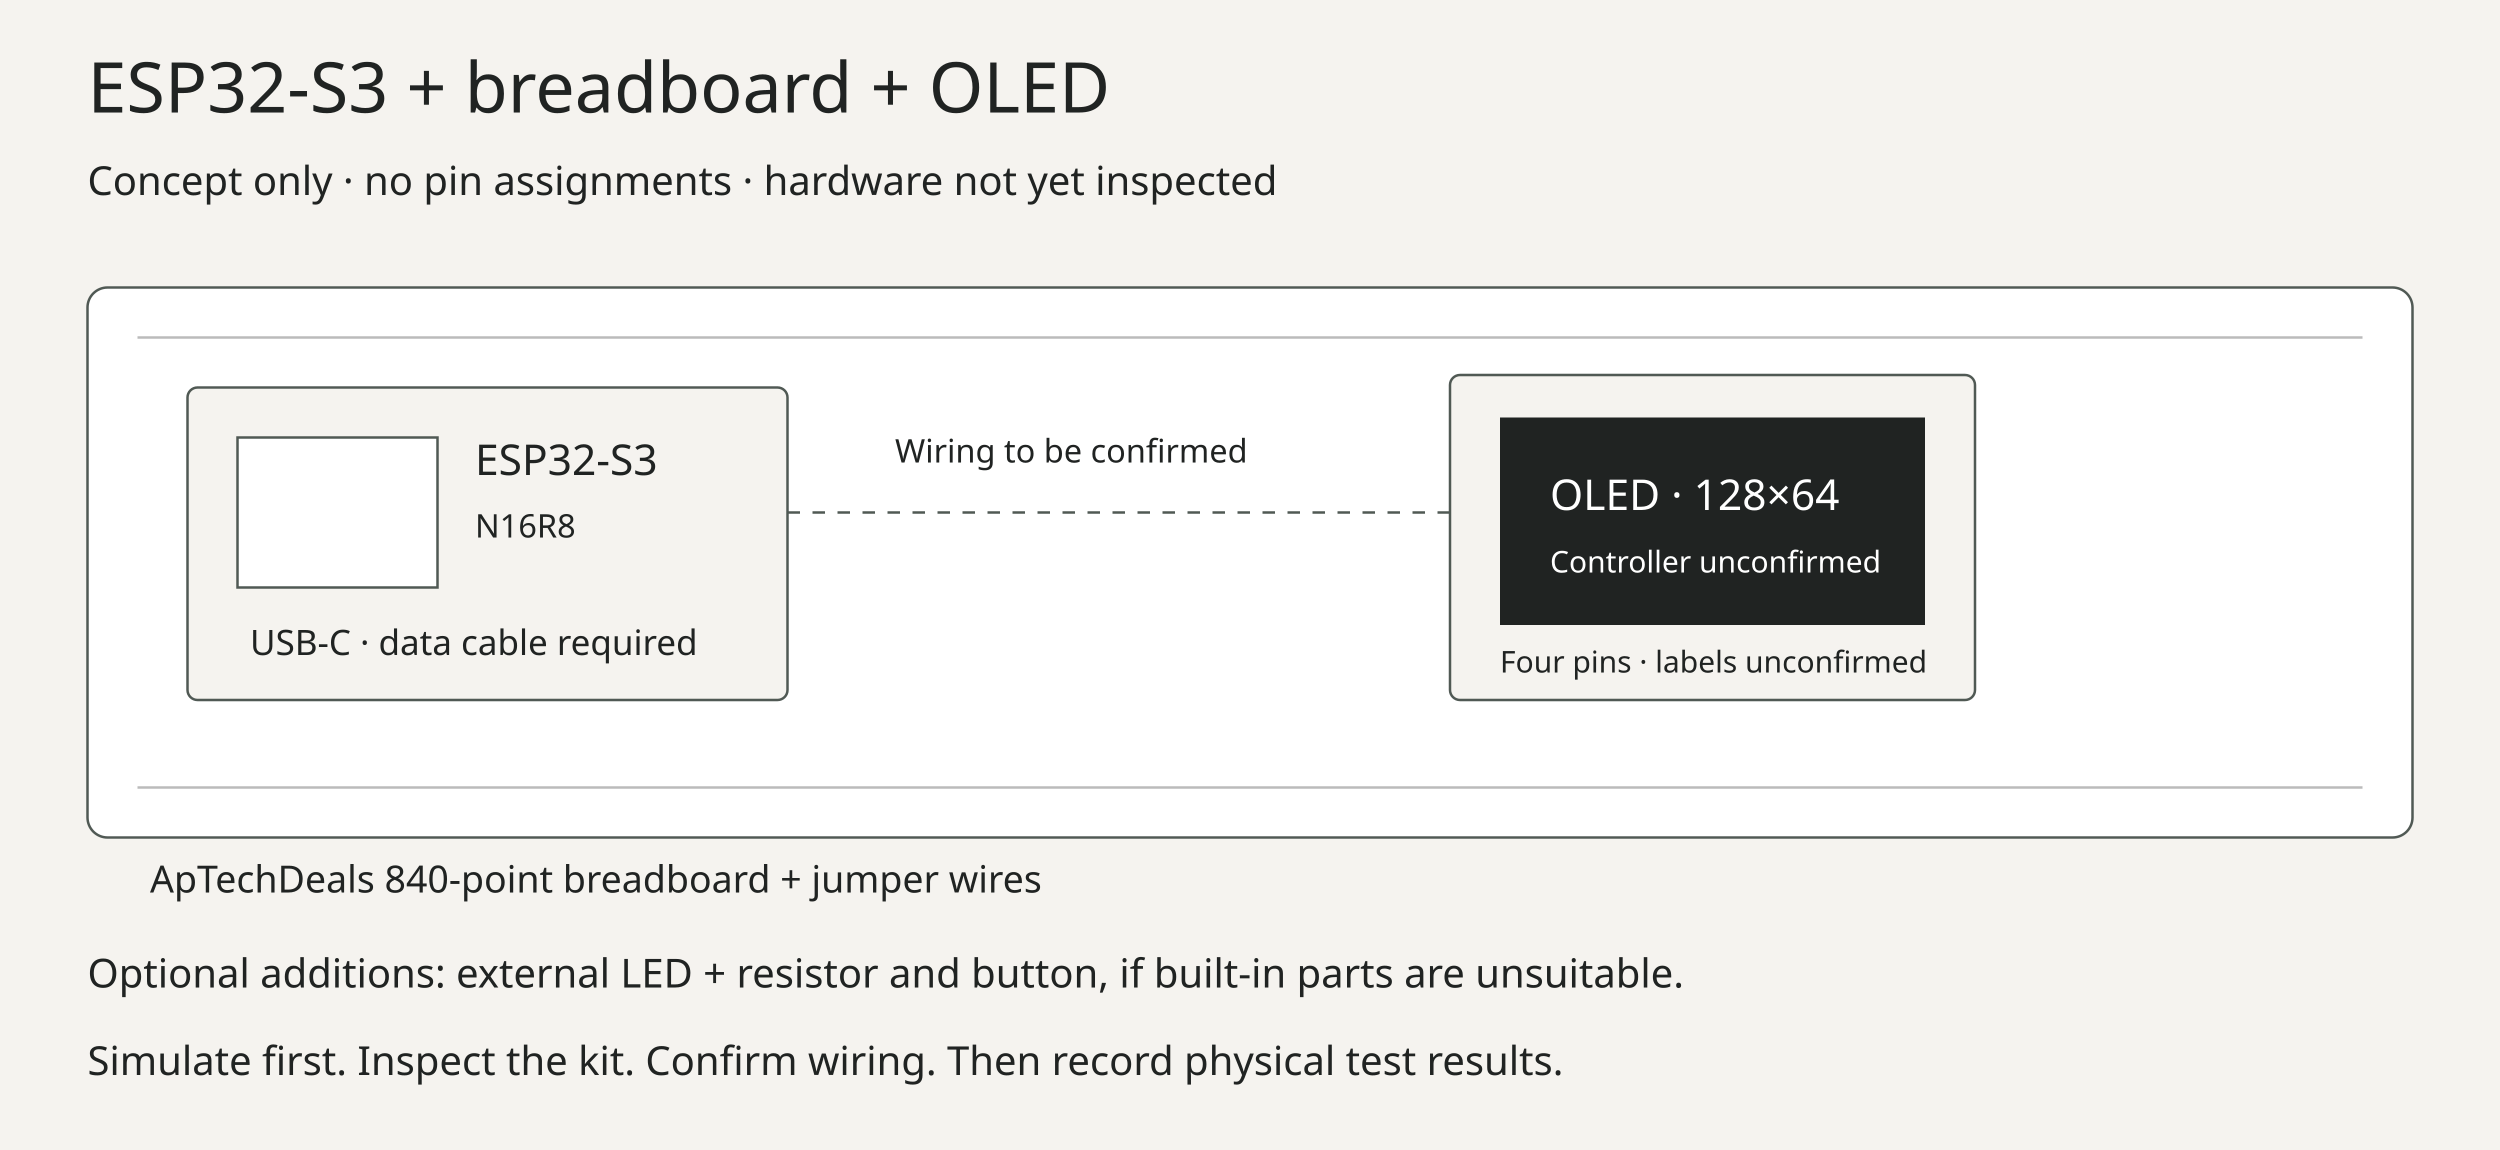
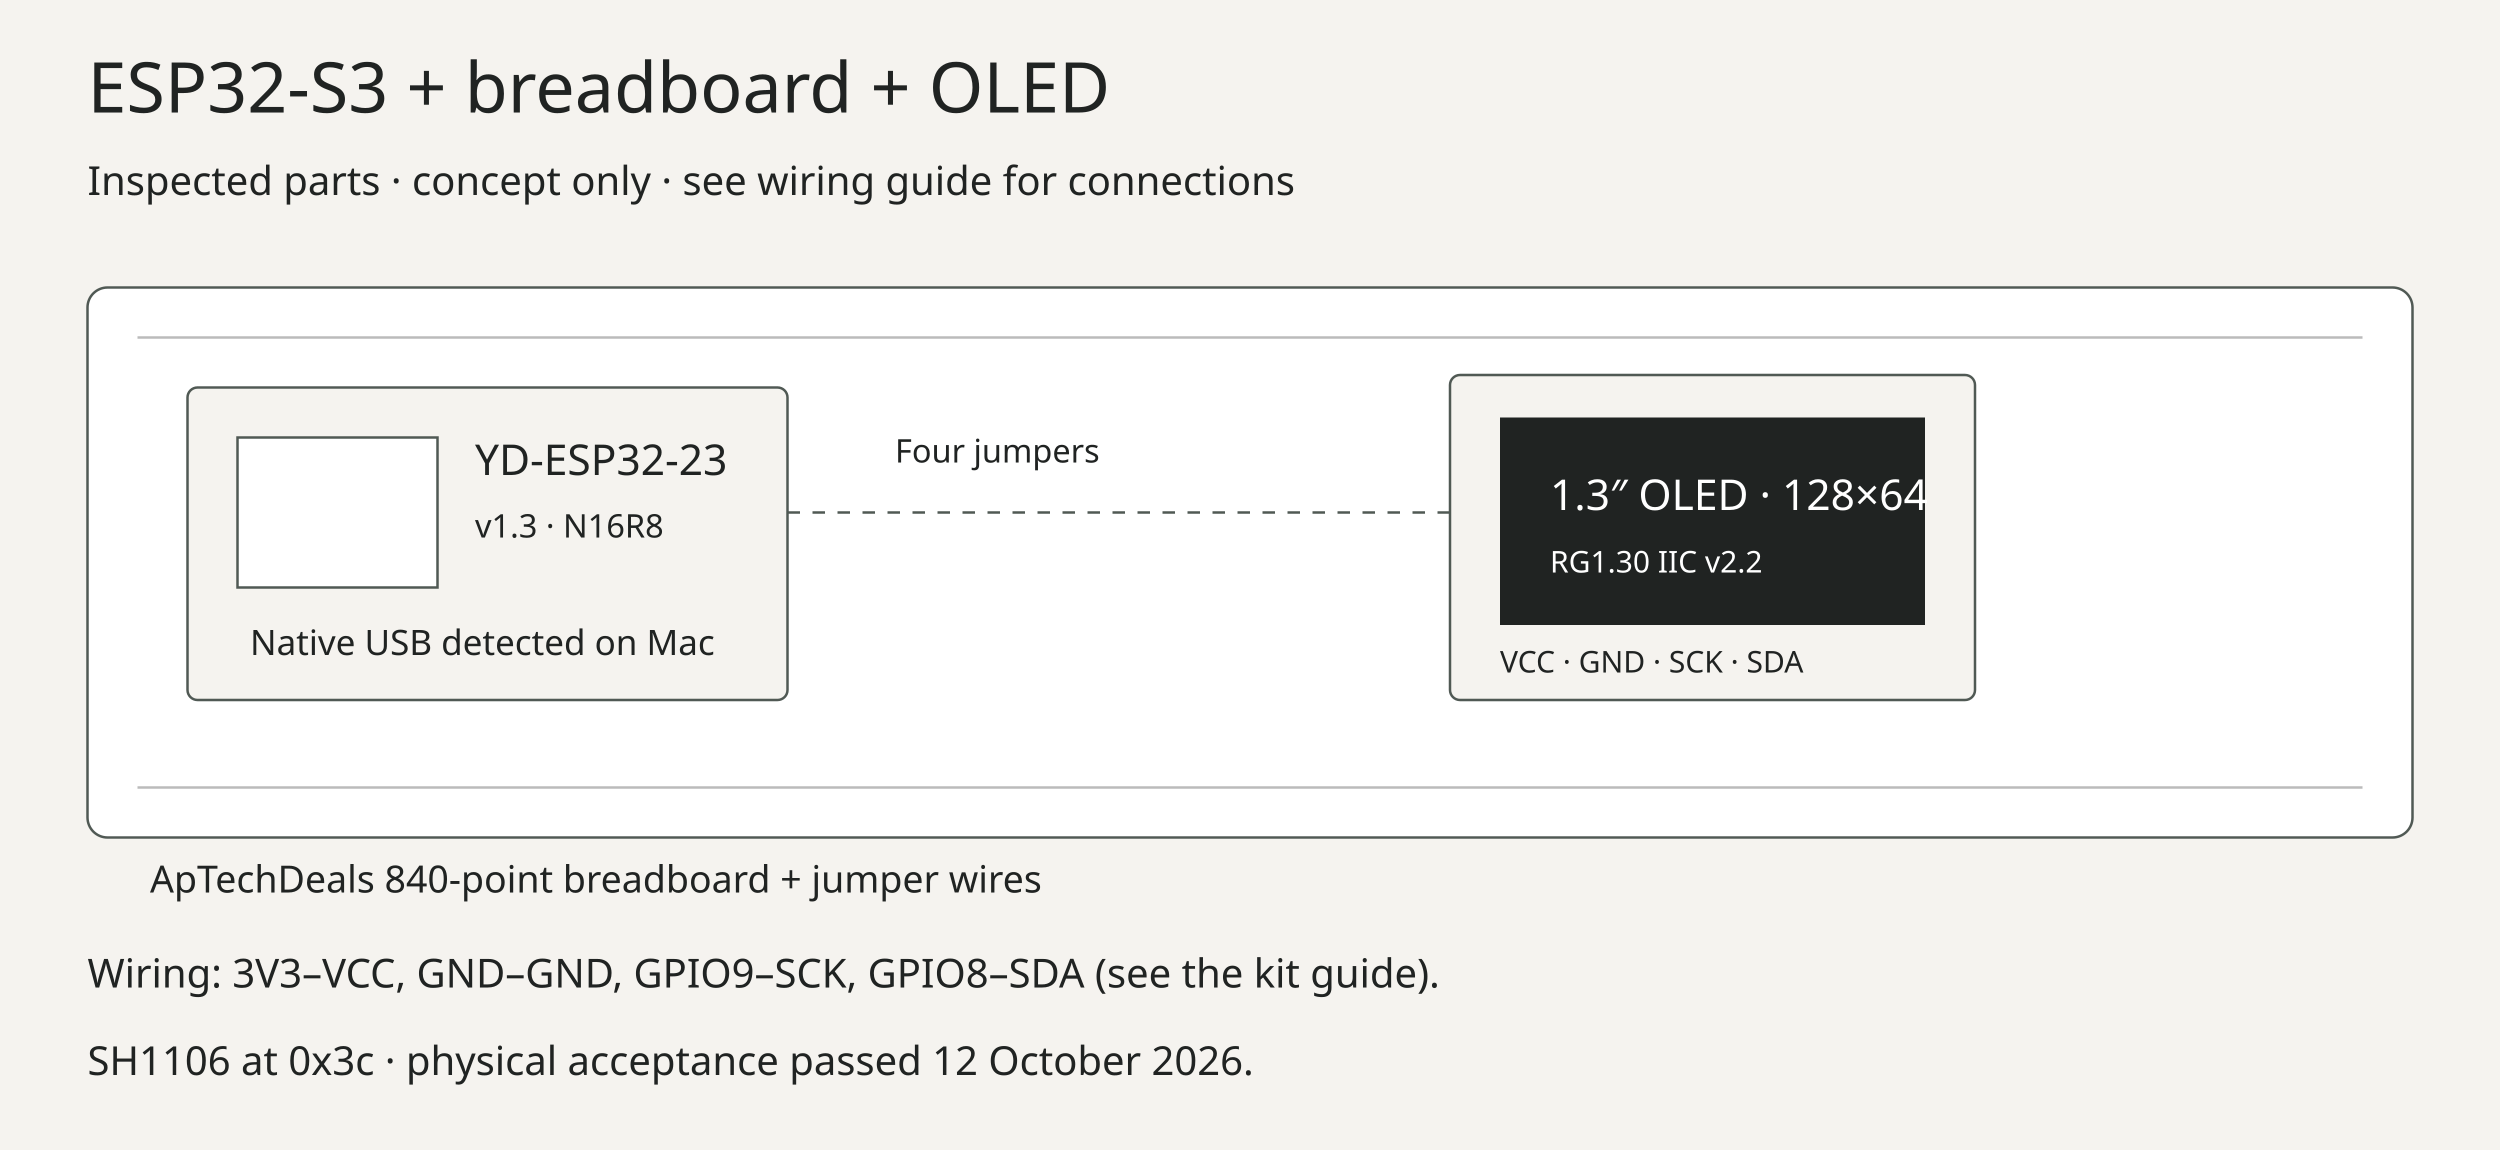
<svg xmlns="http://www.w3.org/2000/svg" viewBox="0 0 1000 460" role="img" aria-labelledby="title desc">
  <rect width="1000" height="460" fill="#f5f3ef" />
  <g font-family="sans-serif" fill="#202322">
    <text x="35" y="45" font-size="28">ESP32-S3 + breadboard + OLED</text>
-     <text x="35" y="78" font-size="16">Concept only · no pin assignments · hardware not yet inspected</text>
+     <text x="35" y="78" font-size="16">Inspected parts · concept only · see wiring guide for connections</text>
    <rect x="35" y="115" width="930" height="220" rx="8" fill="white" stroke="#505954" />
    <path d="M55 135H945M55 315H945" stroke="#bbb" />
    <rect x="75" y="155" width="240" height="125" rx="4" fill="#f5f3ef" stroke="#505954" />
    <rect x="95" y="175" width="80" height="60" fill="white" stroke="#505954" />
-     <text x="190" y="190" font-size="17">ESP32-S3</text>
-     <text x="190" y="215" font-size="13">N16R8</text>
-     <text x="100" y="262" font-size="14">USB-C · data cable required</text>
+     <text x="190" y="190" font-size="17">YD-ESP32-23</text>
+     <text x="190" y="215" font-size="13">v1.3 · N16R8</text>
+     <text x="100" y="262" font-size="14">Native USB detected on Mac</text>
    <path d="M315 205H580" stroke="#505954" stroke-dasharray="5 5" />
-     <text x="358" y="185" font-size="13">Wiring to be confirmed</text>
+     <text x="358" y="185" font-size="13">Four jumpers</text>
    <rect x="580" y="150" width="210" height="130" rx="4" fill="#f5f3ef" stroke="#505954" />
    <rect x="600" y="167" width="170" height="83" fill="#202322" />
-     <text x="620" y="204" font-size="17" fill="white">OLED · 128×64</text>
-     <text x="620" y="229" font-size="12" fill="white">Controller unconfirmed</text>
-     <text x="600" y="269" font-size="12">Four pins · labels unconfirmed</text>
+     <text x="620" y="204" font-size="17" fill="white">1.3″ OLED · 128×64</text>
+     <text x="620" y="229" font-size="12" fill="white">RG1.30 IIC v2.2</text>
+     <text x="600" y="269" font-size="12">VCC · GND · SCK · SDA</text>
    <text x="60" y="357" font-size="15">ApTechDeals 840-point breadboard + jumper wires</text>
-     <text x="35" y="395" font-size="16">Optional additions: external LED + resistor and button, if built-in parts are unsuitable.</text>
-     <text x="35" y="430" font-size="16">Simulate first. Inspect the kit. Confirm wiring. Then record physical test results.</text>
+     <text x="35" y="395" font-size="16">Wiring: 3V3–VCC, GND–GND, GPIO9–SCK, GPIO8–SDA (see the kit guide).</text>
+     <text x="35" y="430" font-size="16">SH1106 at 0x3c · physical acceptance passed 12 October 2026.</text>
  </g>
</svg>
